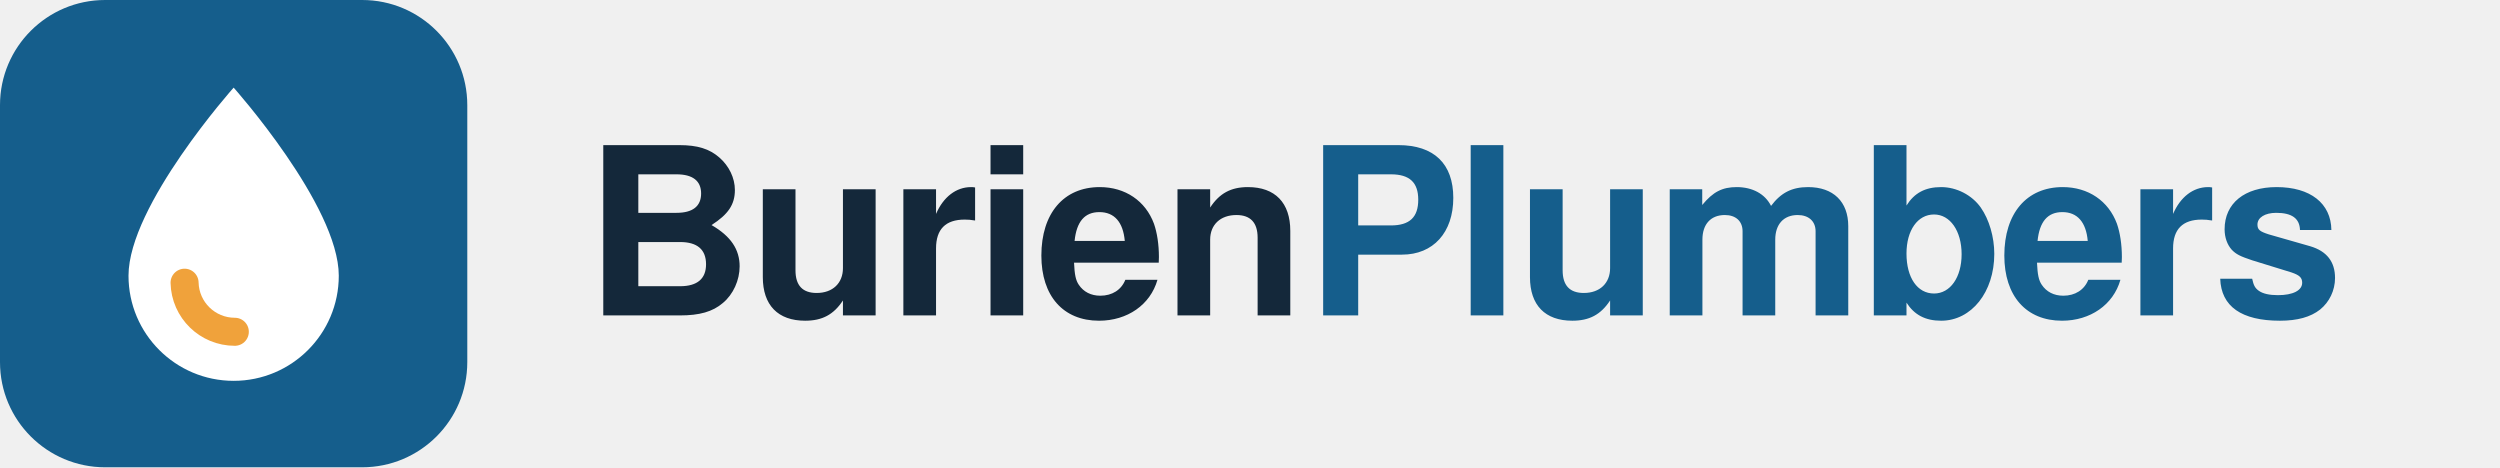
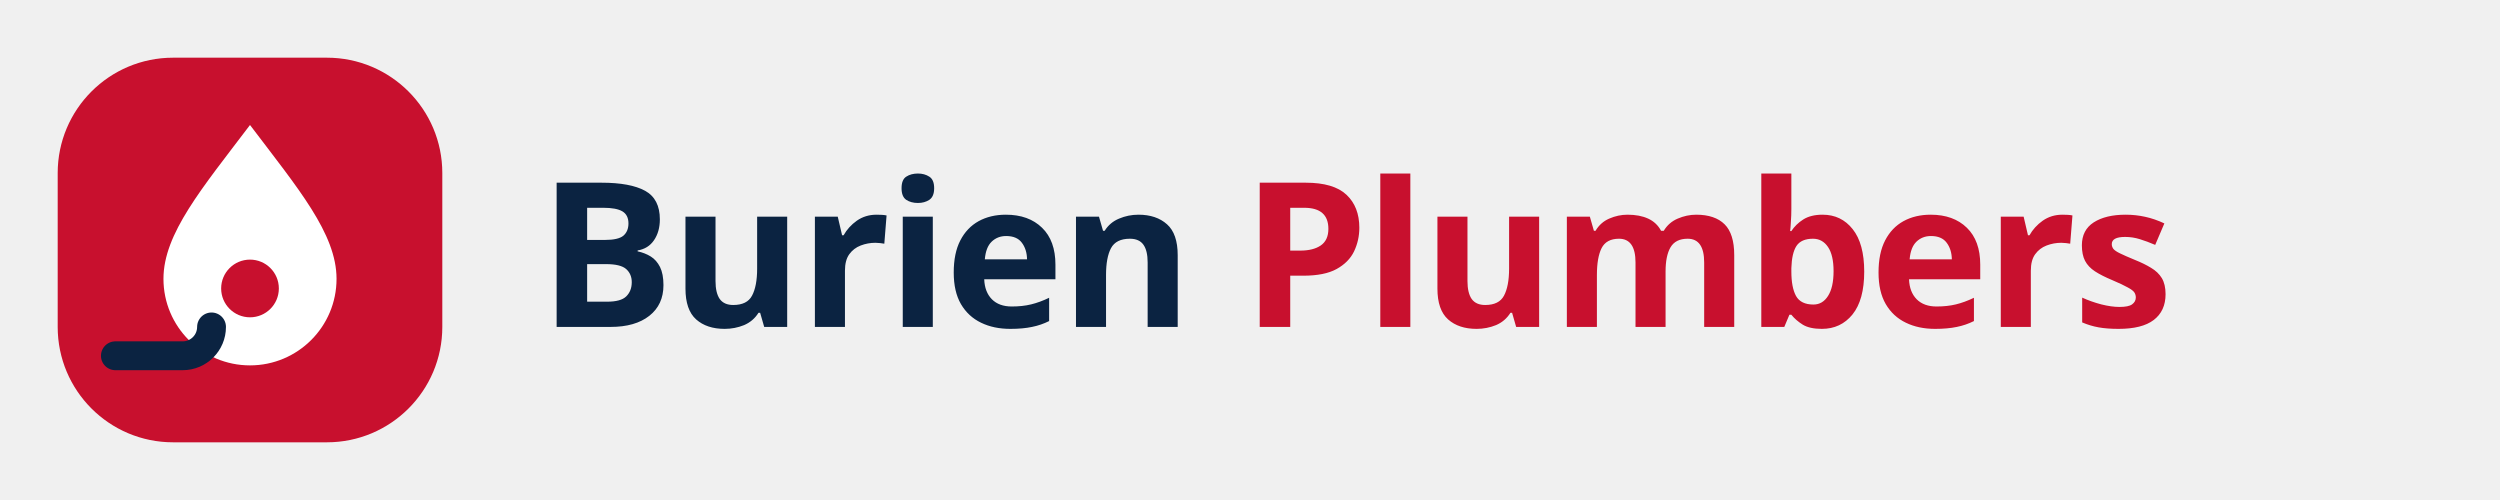
- <svg xmlns="http://www.w3.org/2000/svg" width="214" height="40" viewBox="0 0 214 40" role="img" aria-label="Burien Plumbers">
-   <rect width="40" height="40" rx="9" fill="#155e8c" />
-   <path d="M20 7.5C20 7.5 11 17.6 11 23.6a9 9 0 0 0 18 0C29 17.6 20 7.5 20 7.5z" fill="#fff" />
-   <path d="M15.8 24.2a4.3 4.3 0 0 0 4.3 4.2" fill="none" stroke="#f0a23b" stroke-width="2.4" stroke-linecap="round" />
-   <text x="50" y="27" font-family="-apple-system,BlinkMacSystemFont,'Segoe UI',Helvetica,Arial,sans-serif" font-size="20" font-weight="800" fill="#14283a" letter-spacing="-.3">Burien<tspan fill="#155e8c" font-weight="700"> Plumbers</tspan>
+ <svg xmlns="http://www.w3.org/2000/svg" width="260" height="52" viewBox="0 0 260 52">
+   <g transform="translate(6 6)">
+     <rect width="40" height="40" rx="12" fill="#c8102e" />
+     <path d="M20 7c5 6.6 9 11.3 9 16a9 9 0 0 1-18 0c0-4.7 4-9.4 9-16z" fill="#fff" />
+     <path d="M6 31h7a3 3 0 0 0 3-3" fill="none" stroke="#0b2341" stroke-width="3" stroke-linecap="round" />
+     <circle cx="20" cy="24" r="3" fill="#c8102e" />
+   </g>
+   <text x="56" y="34" font-family="Sora,Verdana,sans-serif" font-size="21" font-weight="800" letter-spacing="-.4" fill="#0b2341">Burien <tspan fill="#c8102e">Plumbers</tspan>
  </text>
</svg>
